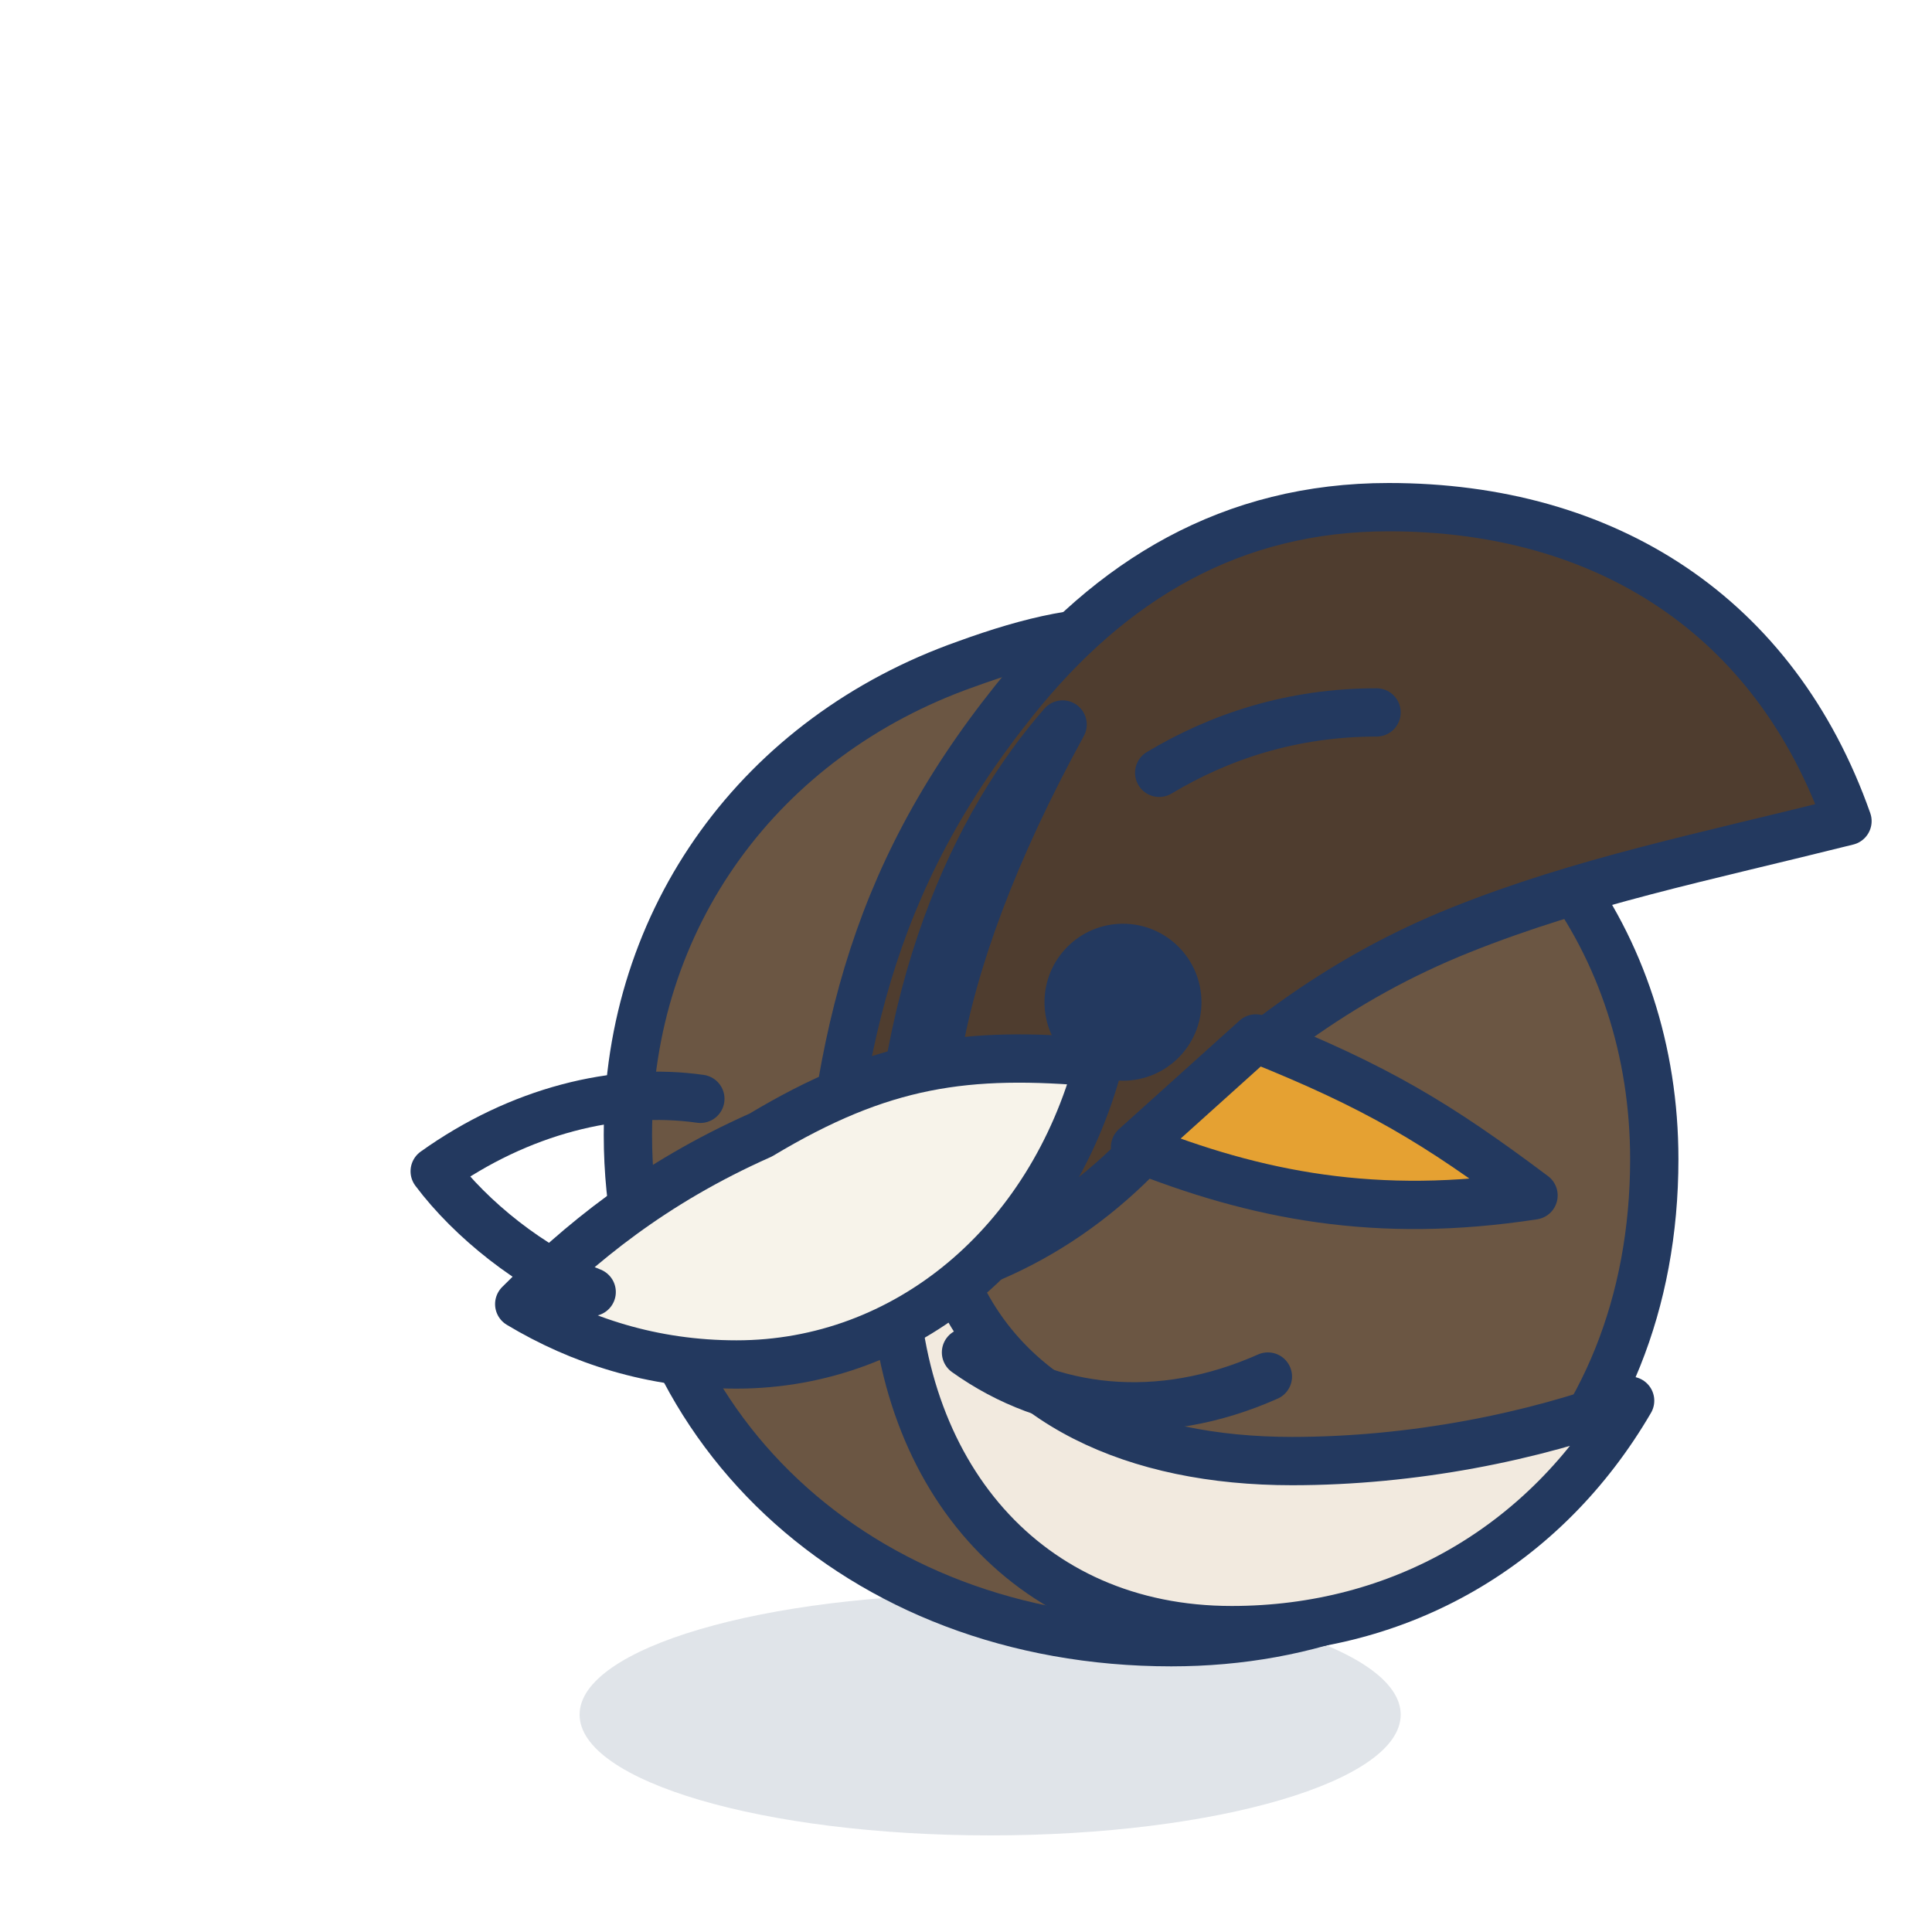
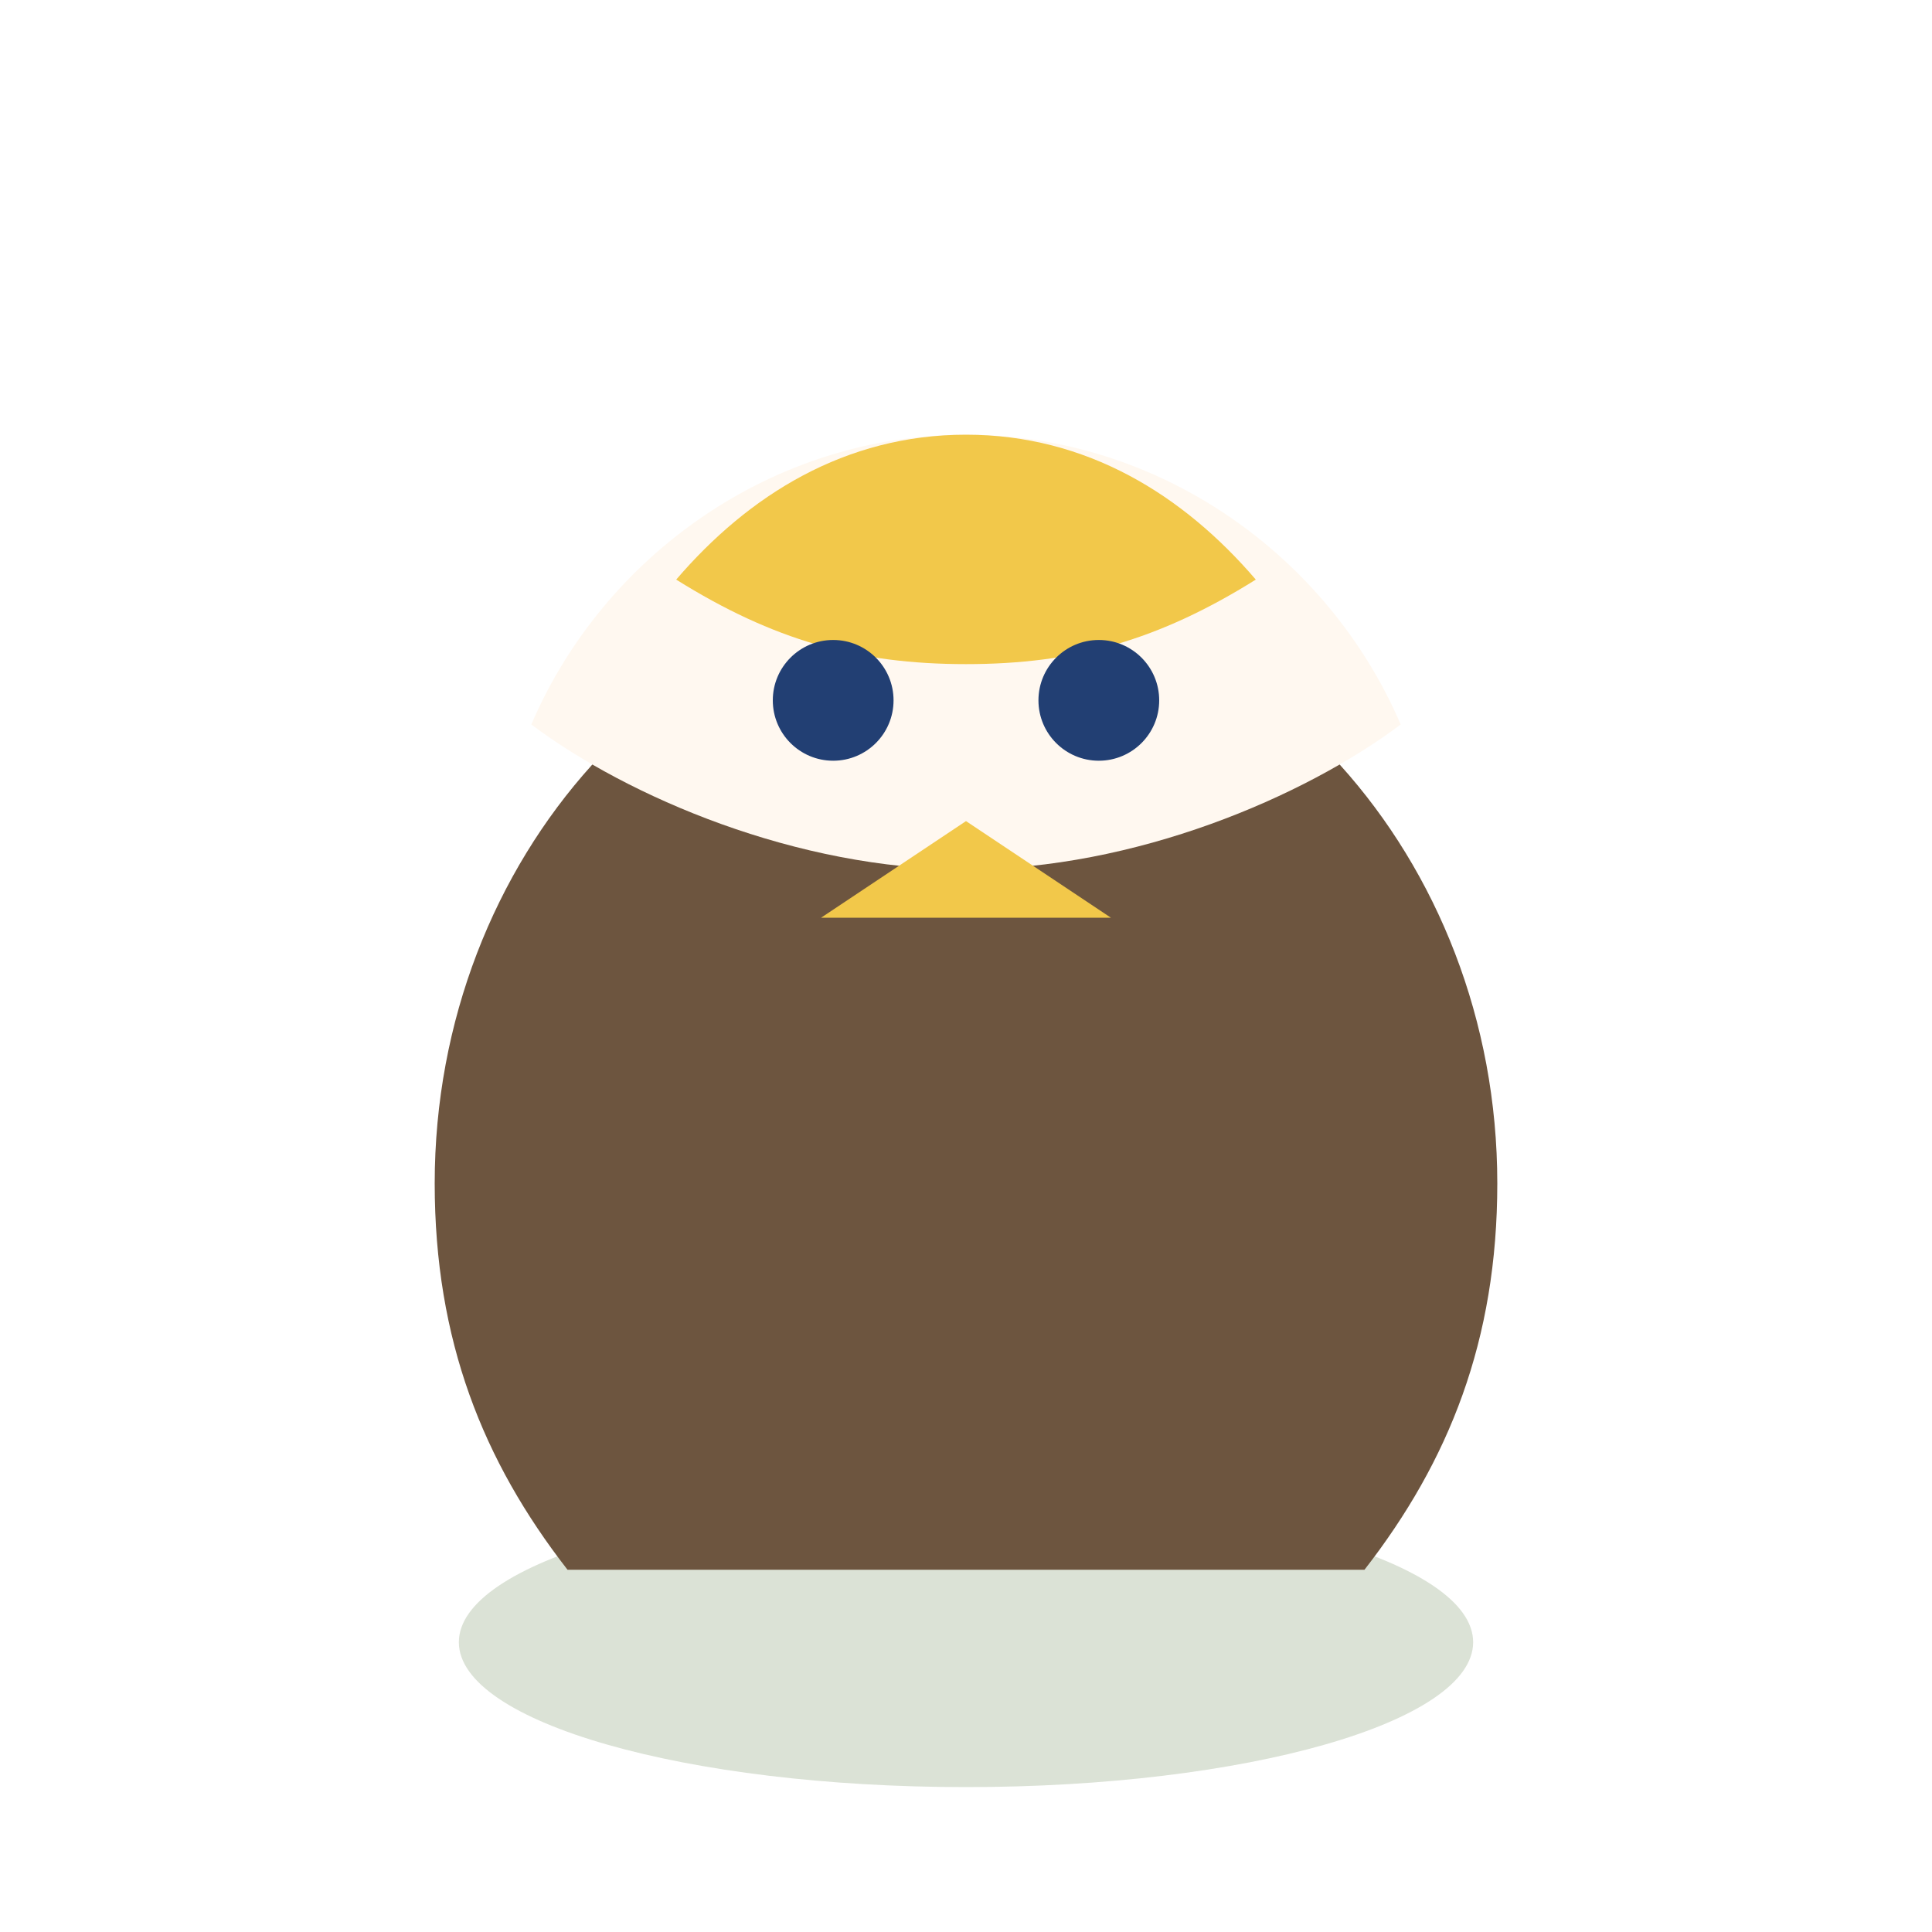
<svg xmlns="http://www.w3.org/2000/svg" viewBox="0 0 160 160">
-   <ellipse cx="82" cy="142" rx="34" ry="10" fill="rgba(35,57,95,0.14)" />
-   <g stroke="#23395f" stroke-width="4" stroke-linecap="round" stroke-linejoin="round">
-     <path d="M108 58c18 5 29 20 29 38 0 24-17 40-40 40-26 0-45-18-45-42 0-18 11-33 28-39 11-4 18-4 28 3z" fill="#6b5643" />
-     <path d="M84 58c8-10 18-16 31-16 18 0 32 9 38 26-12 3-22 5-32 9-10 4-18 10-27 19-7 7-16 11-26 11 1-20 4-34 16-49z" fill="#4f3d2f" />
-     <path d="M88 60c-7 8-14 22-14 44 0 18 11 31 28 31 14 0 26-7 33-19-8 3-18 5-28 5-26 0-42-19-19-61z" fill="#f2eadf" />
-     <path d="M63 94c10-6 17-7 28-6-4 15-16 25-30 25-7 0-13-2-18-5 5-5 11-10 20-14z" fill="#f7f3ea" />
-     <path d="M58 91c-7-1-15 1-22 6 3 4 8 8 13 10" fill="none" />
-     <circle cx="93" cy="83" r="4.5" fill="#23395f" />
-     <path d="M104 86c10 4 15 7 23 13-13 2-23 0-33-4z" fill="#e5a132" />
-     <path d="M80 112c7 5 16 6 25 2" fill="none" />
-     <path d="M96 64c5-3 11-5 18-5" fill="none" />
-   </g>
+   <ellipse cx="80" cy="136" rx="42" ry="12" fill="#5b7a43" opacity=".22" />
+   <path d="M36 98c0-27 20-49 44-49s44 22 44 49c0 13-4 23-11 32H47c-7-9-11-19-11-32z" fill="#6d553f" />
+   <path d="M80 36c16 0 30 10 36 24-8 6-22 12-36 12s-28-6-36-12c6-14 20-24 36-24z" fill="#fff8f0" />
+   <path d="M80 36c10 0 18 5 24 12-8 5-15 7-24 7s-16-2-24-7c6-7 14-12 24-12z" fill="#f2c84a" />
+   <circle cx="69" cy="58" r="5" fill="#223f73" />
+   <circle cx="91" cy="58" r="5" fill="#223f73" />
+   <path d="M80 68l-12 8h24z" fill="#f2c84a" />
</svg>
